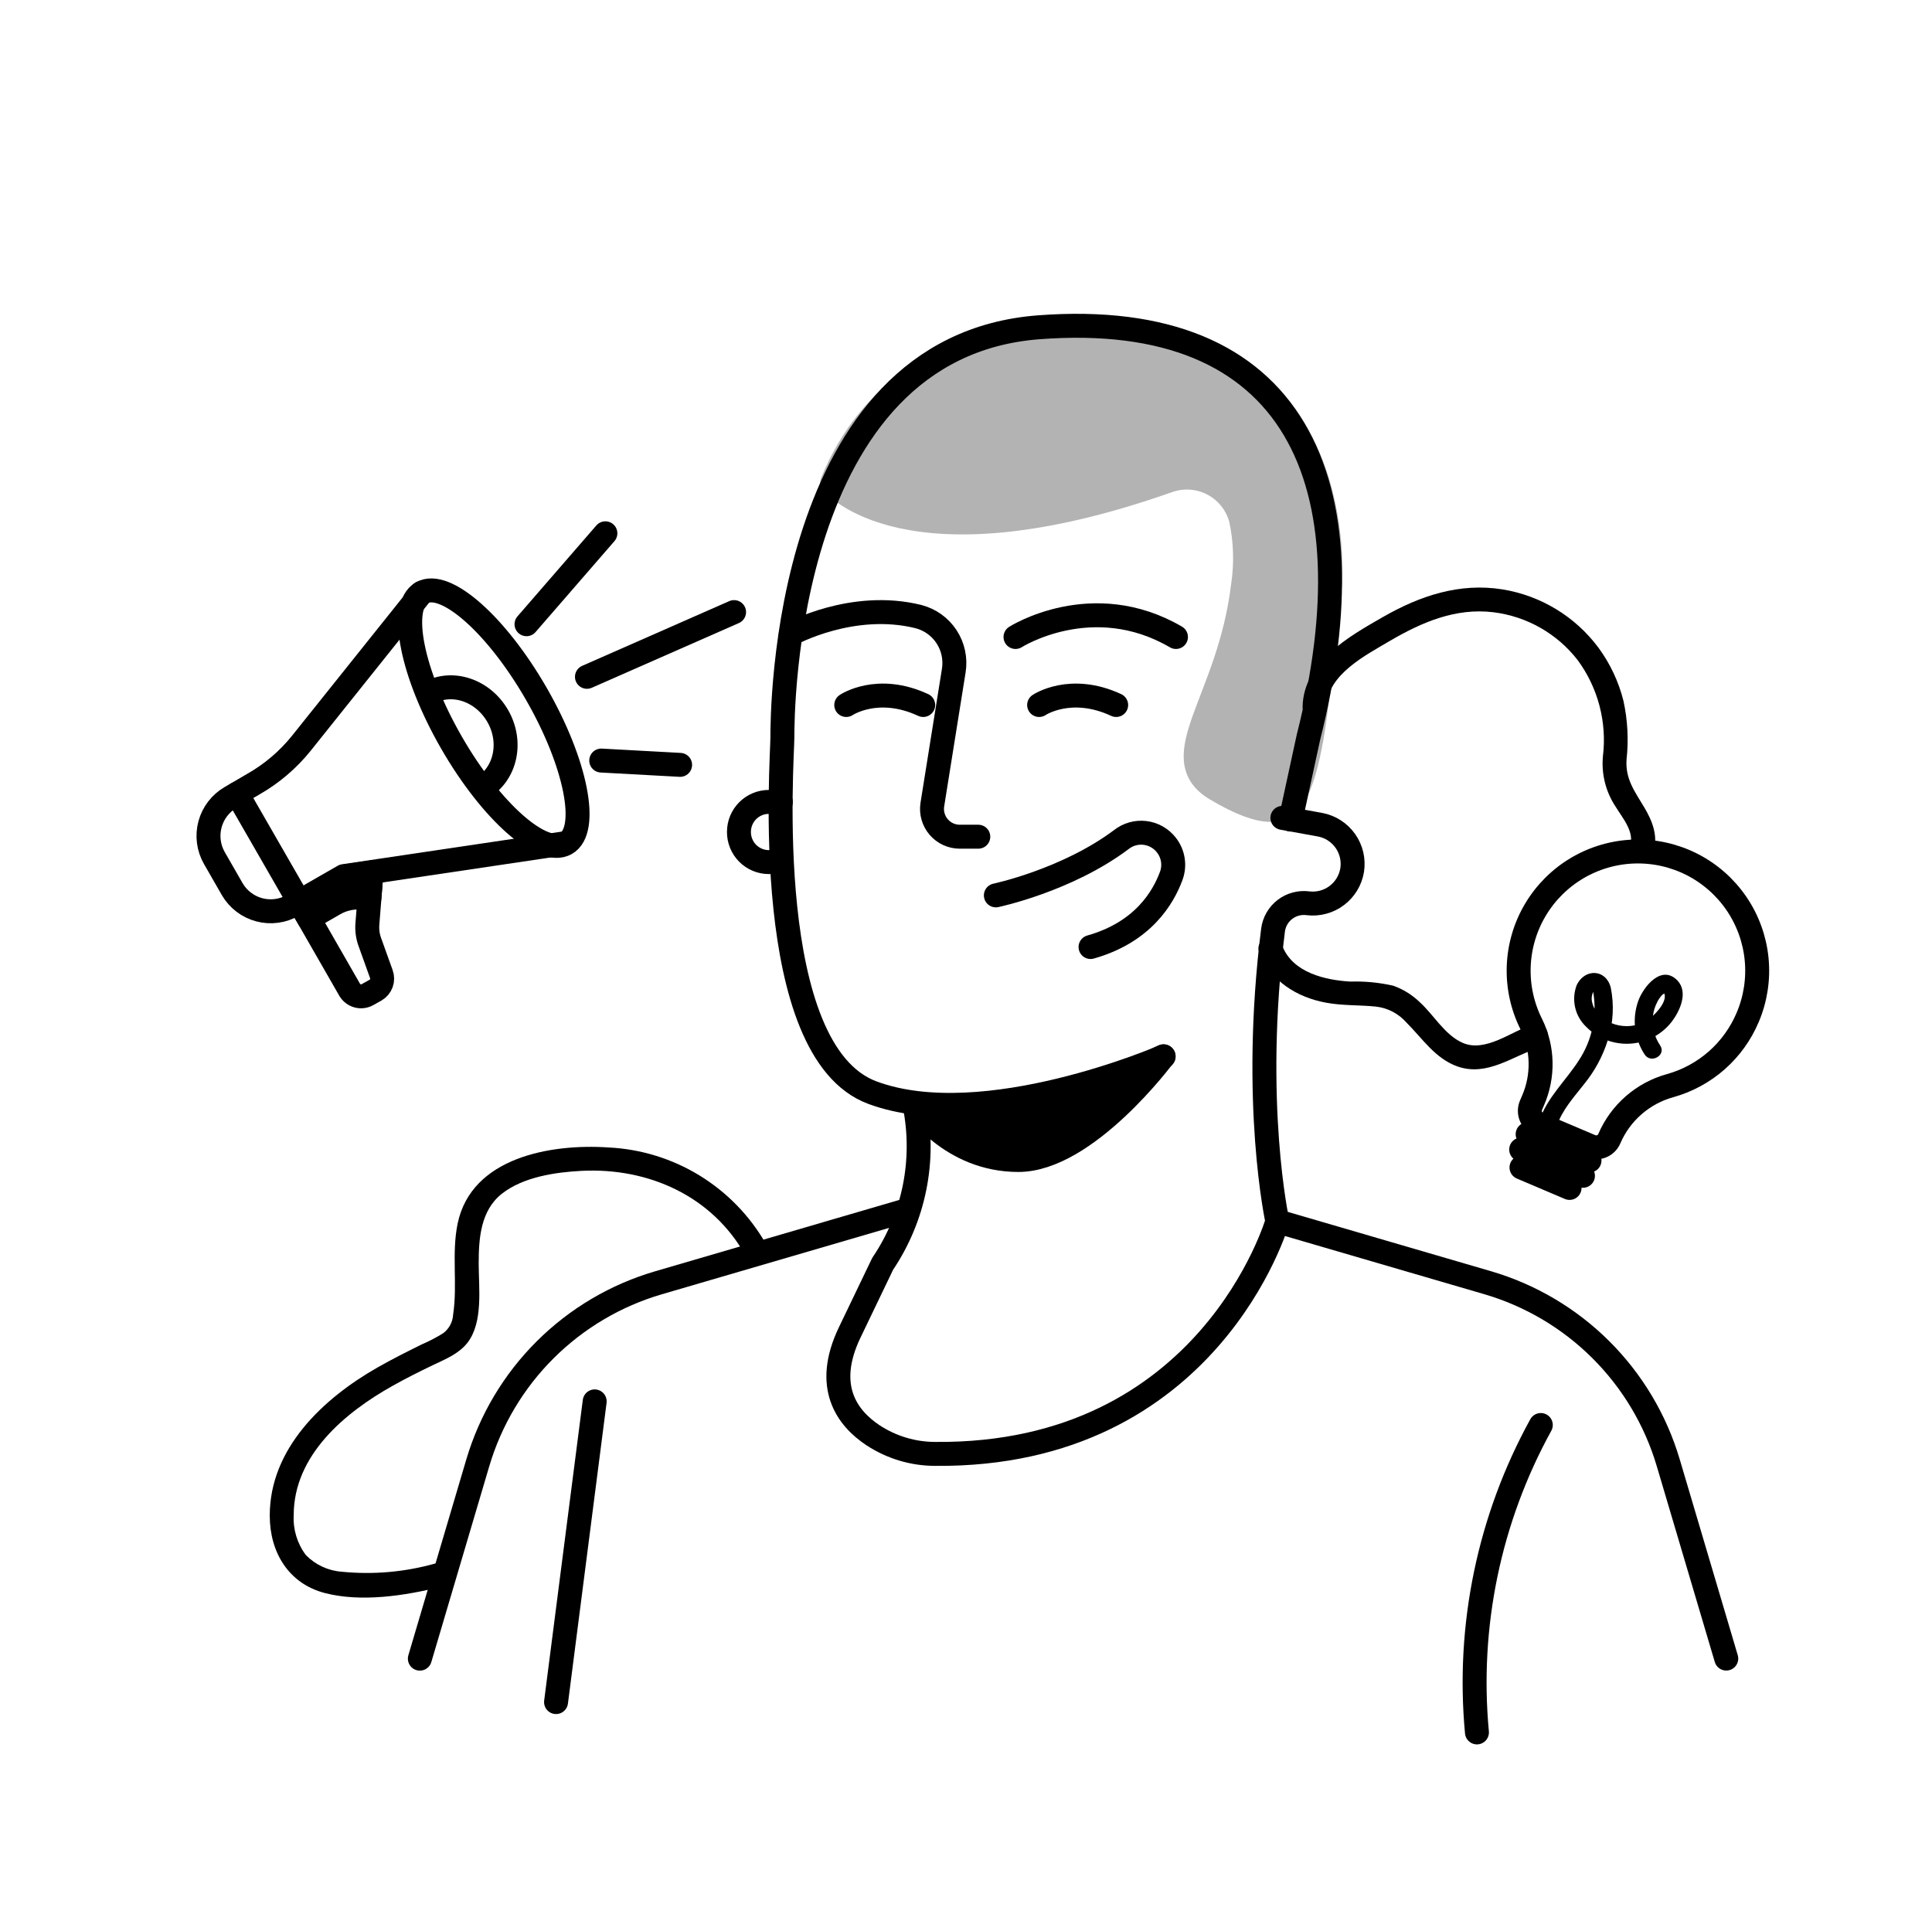
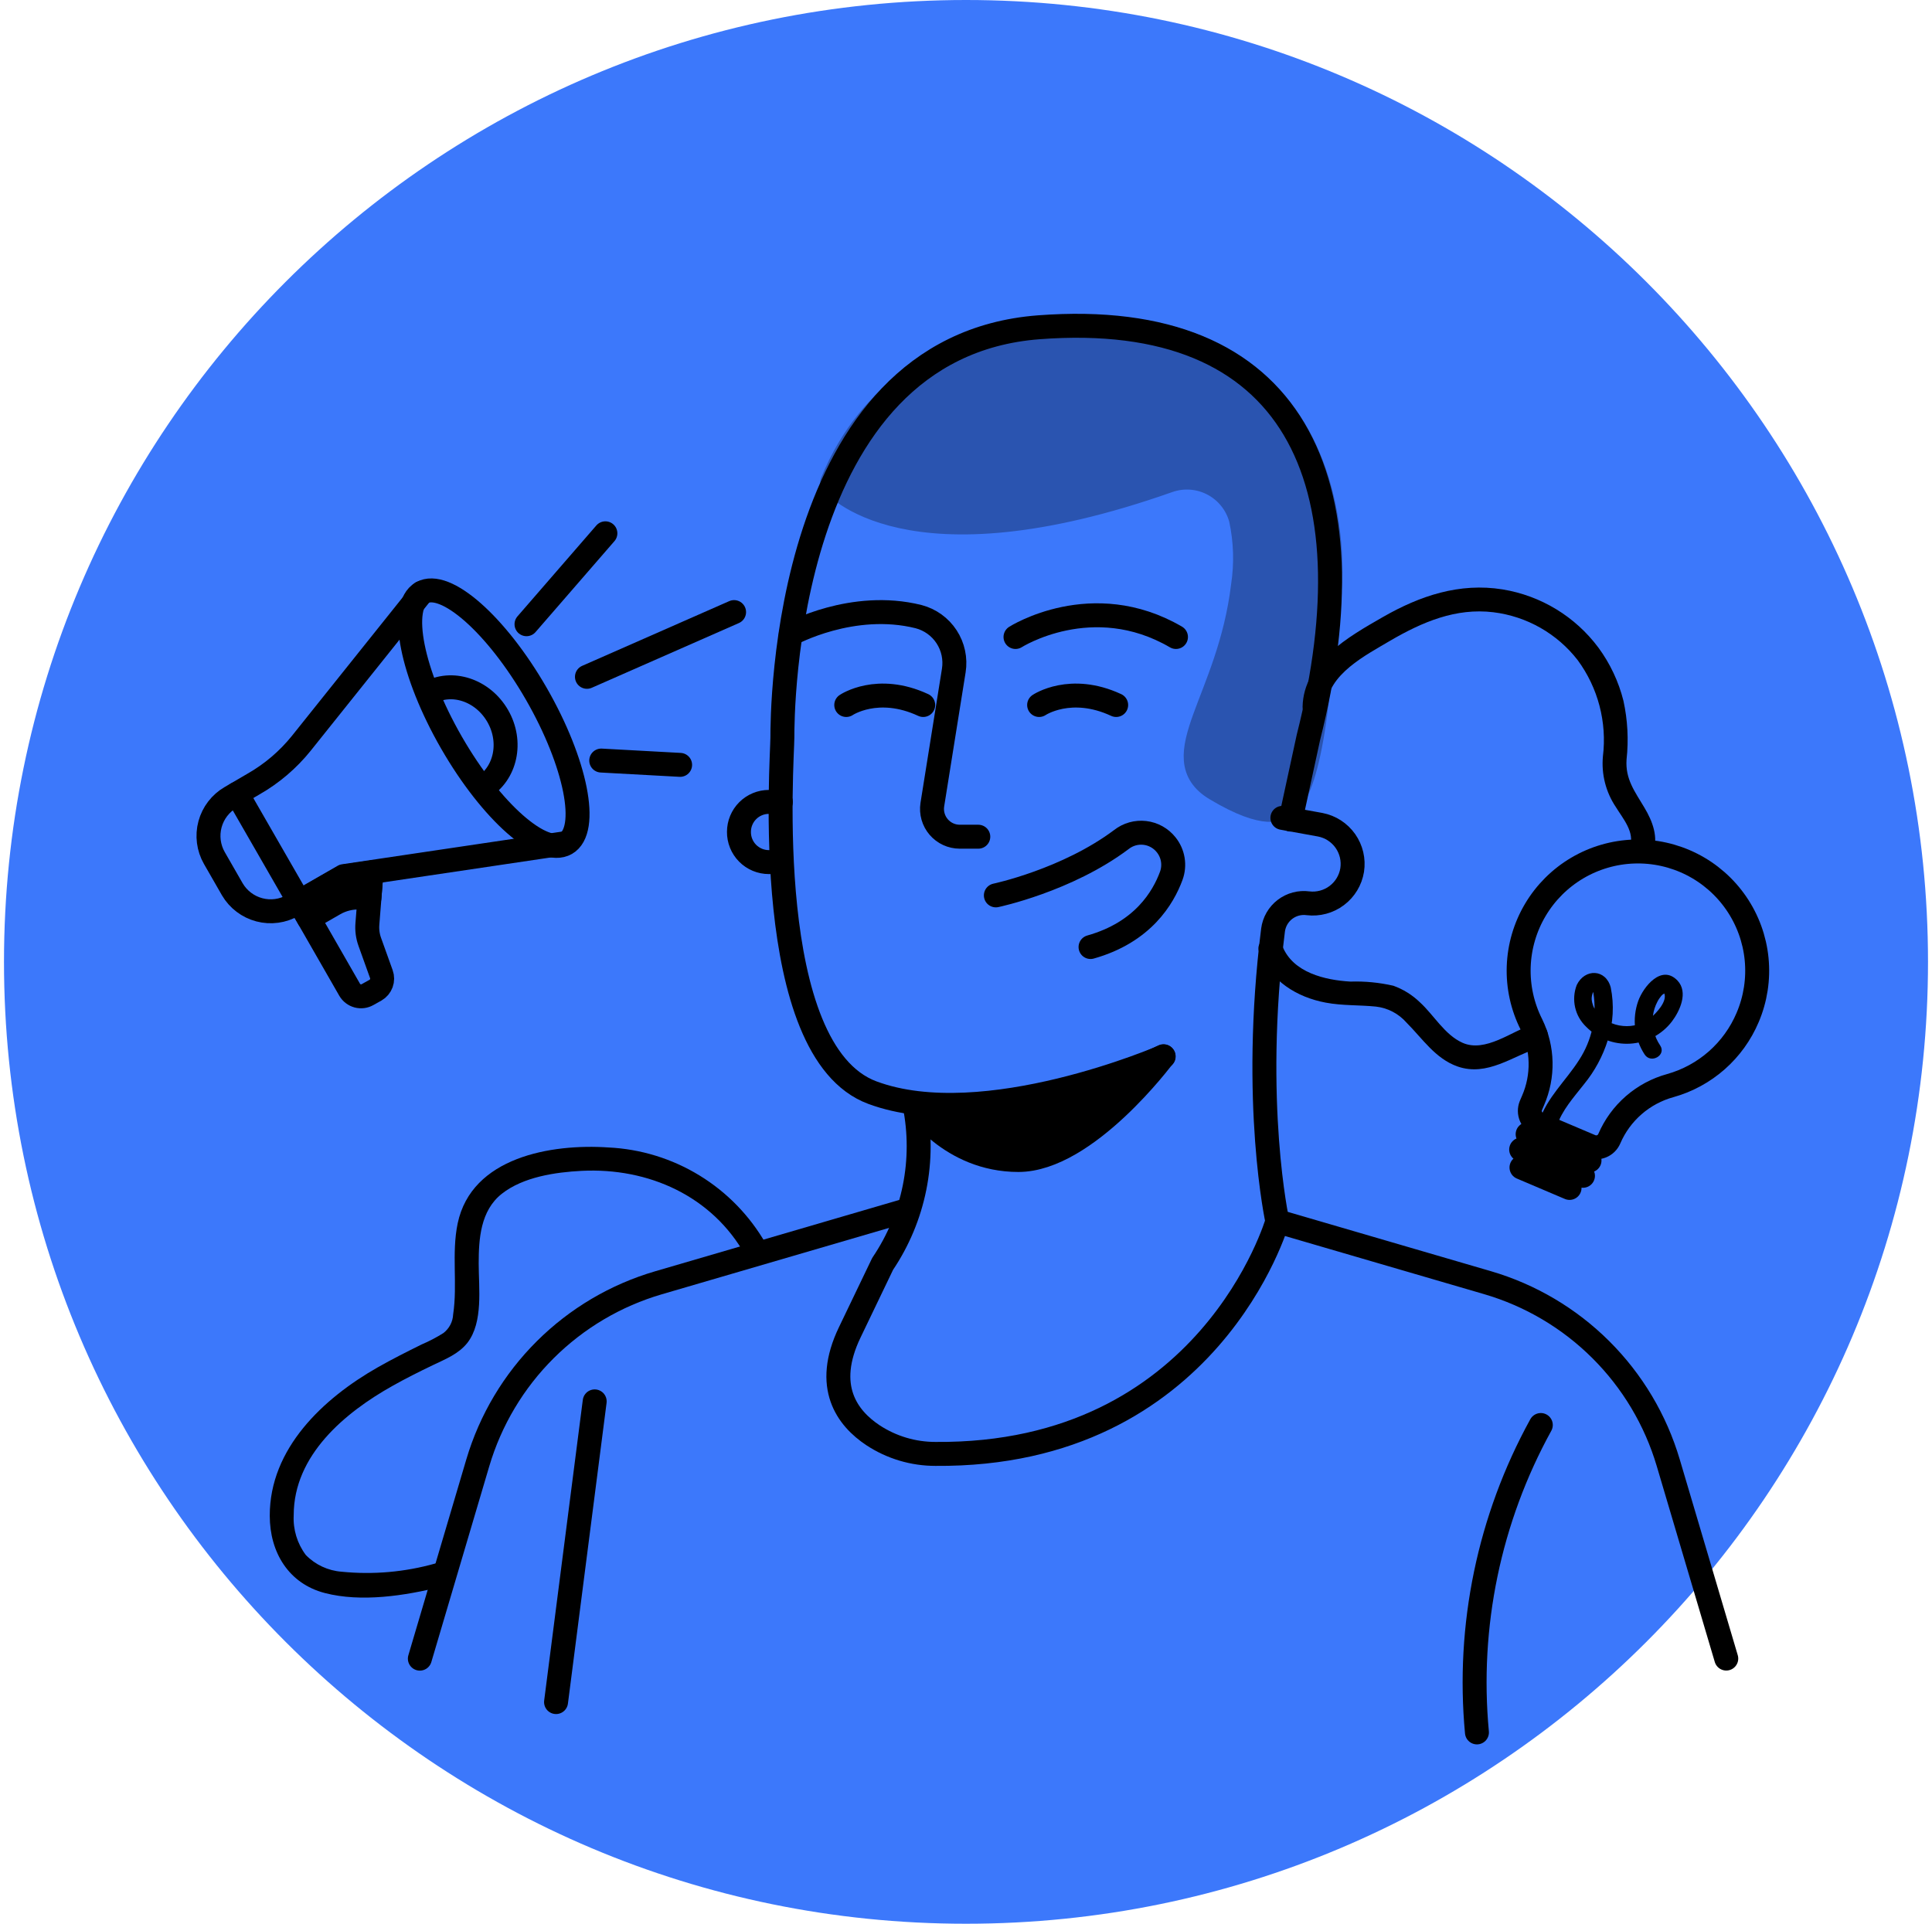
<svg xmlns="http://www.w3.org/2000/svg" width="242" height="241" viewBox="0 0 242 241" fill="none">
-   <circle opacity="0.1" cx="121" cy="120.5" r="120.5" fill="#FAFAFA" />
+   <circle cx="121" cy="120.5" r="120.5" fill="#3C78FB" />
  <path opacity="0.3" d="M104.24 60.43C104.24 60.43 113.36 71.86 146.34 60.23C147.248 59.909 148.213 59.779 149.175 59.848C150.136 59.917 151.072 60.183 151.926 60.631C152.779 61.079 153.531 61.698 154.134 62.45C154.737 63.202 155.178 64.07 155.43 65C156.031 67.767 156.119 70.621 155.69 73.42C153.96 87.74 145.69 94.88 152.27 98.83C158.85 102.78 160.38 101.11 160.38 101.11C160.38 101.11 163.32 102.02 164.95 87.77L166.58 73.52C166.58 73.52 169.21 45.84 143.09 41.58C143.09 41.54 113.9 36.73 104.24 60.43Z" fill="black" stroke="black" stroke-width="3" stroke-linecap="round" stroke-linejoin="round" />
  <path d="M113.49 151.64L82.49 160.7C77.131 162.265 72.251 165.149 68.295 169.089C64.34 173.028 61.436 177.897 59.85 183.25L52.59 207.79" stroke="black" stroke-width="3" stroke-linecap="round" stroke-linejoin="round" />
-   <path d="M160 153C160 153 156.74 138.22 159.46 116.51C159.527 116.002 159.693 115.512 159.949 115.068C160.205 114.625 160.547 114.236 160.954 113.925C161.361 113.614 161.825 113.386 162.321 113.255C162.816 113.123 163.332 113.091 163.84 113.16V113.16C165.12 113.314 166.411 112.966 167.441 112.191C168.471 111.416 169.163 110.273 169.37 109C169.569 107.72 169.264 106.412 168.518 105.352C167.771 104.292 166.643 103.564 165.37 103.32L160.63 102.46" stroke="black" stroke-width="3" stroke-linecap="round" stroke-linejoin="round" />
+   <path d="M160 153C160 153 156.74 138.22 159.46 116.51C159.527 116.002 159.693 115.512 159.949 115.068C160.206 114.625 160.547 114.236 160.954 113.925C161.361 113.614 161.825 113.386 162.321 113.254C162.816 113.123 163.332 113.091 163.84 113.16V113.16C165.12 113.313 166.411 112.966 167.441 112.191C168.472 111.416 169.163 110.273 169.37 109C169.569 107.719 169.264 106.411 168.518 105.352C167.771 104.292 166.643 103.564 165.37 103.32L160.63 102.46" stroke="black" stroke-width="3" stroke-linecap="round" stroke-linejoin="round" />
  <path d="M145.76 132.35C145.76 132.35 123.31 142.1 109.27 136.88C95.23 131.66 98 95.2 98 92.38C98 89.56 98 43.44 130.12 41C162.24 38.56 172 60.31 163.89 92.38L161.66 102.67" stroke="black" stroke-width="3" stroke-linecap="round" stroke-linejoin="round" />
  <path d="M114.56 138.42C114.56 138.42 119.02 145.32 127.56 145.32C136.1 145.32 145.74 132.32 145.74 132.32C136.053 137.027 125.307 139.129 114.56 138.42Z" fill="black" stroke="black" stroke-width="3" stroke-linecap="round" stroke-linejoin="round" />
-   <path d="M114.56 138.42C115.244 141.838 115.243 145.358 114.556 148.776C113.87 152.194 112.511 155.441 110.56 158.33L106.44 166.91C103.16 173.73 106.13 177.67 109.36 179.81C111.68 181.332 114.395 182.142 117.17 182.14C151.53 182.43 160 153 160 153L186.33 160.69C191.687 162.257 196.565 165.142 200.518 169.082C204.471 173.021 207.374 177.889 208.96 183.24L216.23 207.78" stroke="black" stroke-width="3" stroke-linecap="round" stroke-linejoin="round" />
+   <path d="M114.56 138.42C115.244 141.838 115.243 145.358 114.556 148.776C113.87 152.194 112.511 155.441 110.56 158.33L106.44 166.91C103.16 173.73 106.13 177.67 109.36 179.81C111.68 181.332 114.395 182.142 117.17 182.14C151.53 182.43 160 153 160 153L186.33 160.69C191.687 162.257 196.565 165.142 200.518 169.082C204.472 173.021 207.374 177.889 208.96 183.24L216.23 207.78" stroke="black" stroke-width="3" stroke-linecap="round" stroke-linejoin="round" />
  <path d="M99.06 79.43C99.06 79.43 106.78 75.18 115.06 77.25C116.502 77.626 117.753 78.526 118.568 79.774C119.383 81.022 119.705 82.528 119.47 84L116.78 100.82C116.705 101.314 116.738 101.819 116.876 102.3C117.014 102.78 117.254 103.226 117.579 103.605C117.905 103.985 118.308 104.29 118.762 104.5C119.216 104.709 119.71 104.818 120.21 104.82H122.54" stroke="black" stroke-width="3" stroke-linecap="round" stroke-linejoin="round" />
  <path d="M127.2 79.8C127.2 79.8 136.81 73.68 147.3 79.8" stroke="black" stroke-width="3" stroke-linecap="round" stroke-linejoin="round" />
  <path d="M130.16 88.32C130.16 88.32 134.09 85.66 139.81 88.32" stroke="black" stroke-width="3" stroke-linecap="round" stroke-linejoin="round" />
  <path d="M106 88.32C106 88.32 109.92 85.66 115.64 88.32" stroke="black" stroke-width="3" stroke-linecap="round" stroke-linejoin="round" />
-   <path d="M124.74 112.17C124.74 112.17 133.64 110.3 140.47 105.17C141.301 104.518 142.357 104.222 143.406 104.345C144.455 104.469 145.413 105.003 146.07 105.83C146.503 106.368 146.79 107.009 146.902 107.691C147.015 108.372 146.948 109.071 146.71 109.72C145.71 112.44 143.17 116.79 136.6 118.64" stroke="black" stroke-width="3" stroke-linecap="round" stroke-linejoin="round" />
+   <path d="M124.74 112.17C124.74 112.17 133.64 110.3 140.47 105.17C141.301 104.518 142.357 104.222 143.406 104.345C144.455 104.469 145.413 105.003 146.07 105.83C146.503 106.368 146.79 107.009 146.902 107.691C147.014 108.372 146.948 109.071 146.71 109.72C145.71 112.44 143.17 116.79 136.6 118.64" stroke="black" stroke-width="3" stroke-linecap="round" stroke-linejoin="round" />
  <path d="M97.81 100.46H96.31C95.316 100.46 94.362 100.855 93.659 101.558C92.955 102.262 92.56 103.215 92.56 104.21C92.555 104.706 92.648 105.198 92.834 105.657C93.02 106.117 93.296 106.535 93.644 106.888C93.993 107.24 94.408 107.52 94.866 107.711C95.323 107.902 95.814 108 96.31 108H97.81" stroke="black" stroke-width="3" stroke-linecap="round" stroke-linejoin="round" />
  <path d="M193 178.52C186.535 190.265 183.748 203.682 185 217.03" stroke="black" stroke-width="3" stroke-linecap="round" stroke-linejoin="round" />
  <path d="M74.49 175.56L69.65 213.23" stroke="black" stroke-width="3" stroke-linecap="round" stroke-linejoin="round" />
-   <path d="M70.897 105.675C73.832 103.986 72.166 95.586 67.176 86.911C62.186 78.237 55.761 72.573 52.827 74.261C49.892 75.95 51.559 84.35 56.549 93.025C61.539 101.699 67.963 107.363 70.897 105.675Z" stroke="black" stroke-width="3" stroke-linecap="round" stroke-linejoin="round" />
+   <path d="M70.897 105.675C73.832 103.987 72.166 95.586 67.176 86.911C62.185 78.237 55.761 72.573 52.827 74.261C49.892 75.95 51.558 84.35 56.548 93.025C61.539 101.699 67.963 107.363 70.897 105.675Z" stroke="black" stroke-width="3" stroke-linecap="round" stroke-linejoin="round" />
  <path d="M53.64 86.85C56.57 85.16 60.46 86.43 62.34 89.69C64.22 92.95 63.34 96.95 60.42 98.69" stroke="black" stroke-width="3" stroke-linecap="round" stroke-linejoin="round" />
  <path d="M52.82 74.26L37.74 93.12C36.078 95.185 34.043 96.918 31.74 98.23L28.9 99.89C27.623 100.629 26.691 101.843 26.306 103.267C25.922 104.691 26.118 106.21 26.85 107.49L29.1 111.41C29.845 112.681 31.063 113.604 32.487 113.979C33.911 114.354 35.426 114.149 36.7 113.41L43.05 109.76L70.89 105.62" stroke="black" stroke-width="3" stroke-linecap="round" stroke-linejoin="round" />
  <path d="M29.69 99.44L37.49 113L43.8 124C44.019 124.374 44.377 124.647 44.797 124.76C45.216 124.872 45.663 124.815 46.04 124.6L47.04 124.04C47.377 123.845 47.634 123.538 47.768 123.172C47.901 122.807 47.902 122.406 47.77 122.04L46.32 118C46.056 117.271 45.954 116.493 46.02 115.72L46.53 109.3" stroke="black" stroke-width="3" stroke-linecap="round" stroke-linejoin="round" />
  <path d="M38.68 115.07L41.88 113.23C42.861 112.668 43.98 112.394 45.11 112.44L46.27 112.5L46.53 109.29L43.05 109.81L37.49 113L38.68 115.07Z" fill="black" stroke="black" stroke-width="3" stroke-linecap="round" stroke-linejoin="round" />
  <path d="M65.95 78.2L75.83 66.81" stroke="black" stroke-width="3" stroke-linecap="round" stroke-linejoin="round" />
  <path d="M75.31 95.28L85.19 95.82" stroke="black" stroke-width="3" stroke-linecap="round" stroke-linejoin="round" />
  <path d="M73.52 84.79L91.95 76.68" stroke="black" stroke-width="3" stroke-linecap="round" stroke-linejoin="round" />
  <path d="M190.58 146.26L196.6 148.82" stroke="black" stroke-width="3" stroke-linecap="round" stroke-linejoin="round" />
-   <path d="M218.91 127.46C219.893 125.151 220.278 122.631 220.03 120.134C219.782 117.636 218.909 115.241 217.492 113.17C216.074 111.1 214.157 109.419 211.919 108.284C209.68 107.149 207.192 106.597 204.684 106.677C202.175 106.758 199.728 107.469 197.567 108.745C195.406 110.021 193.601 111.821 192.319 113.979C191.037 116.137 190.319 118.582 190.232 121.091C190.145 123.599 190.691 126.089 191.82 128.33C192.543 129.809 192.936 131.427 192.972 133.072C193.008 134.717 192.687 136.351 192.03 137.86L191.76 138.49C191.671 138.71 191.626 138.945 191.628 139.183C191.629 139.42 191.678 139.655 191.771 139.873C191.864 140.091 191.999 140.289 192.169 140.455C192.339 140.621 192.54 140.752 192.76 140.84L199.24 143.59C199.455 143.682 199.687 143.731 199.921 143.734C200.155 143.737 200.388 143.693 200.605 143.606C200.823 143.518 201.021 143.389 201.188 143.225C201.355 143.061 201.489 142.866 201.58 142.65V142.65C202.272 141.039 203.318 139.604 204.641 138.453C205.964 137.302 207.529 136.463 209.22 136C211.373 135.396 213.362 134.315 215.04 132.836C216.718 131.358 218.04 129.52 218.91 127.46V127.46Z" stroke="black" stroke-width="3" stroke-linecap="round" stroke-linejoin="round" />
+   <path d="M218.91 127.46C219.893 125.151 220.278 122.631 220.03 120.134C219.782 117.636 218.909 115.242 217.491 113.171C216.074 111.1 214.157 109.419 211.919 108.284C209.68 107.149 207.192 106.597 204.684 106.677C202.175 106.758 199.727 107.469 197.566 108.745C195.405 110.021 193.601 111.821 192.319 113.979C191.037 116.137 190.319 118.583 190.232 121.091C190.145 123.599 190.691 126.089 191.82 128.33C192.543 129.809 192.936 131.427 192.972 133.072C193.008 134.717 192.687 136.351 192.03 137.86L191.76 138.49C191.671 138.71 191.625 138.945 191.627 139.183C191.629 139.42 191.678 139.655 191.771 139.873C191.864 140.092 191.999 140.289 192.169 140.455C192.339 140.621 192.54 140.752 192.76 140.84L199.24 143.59C199.455 143.682 199.687 143.731 199.921 143.734C200.155 143.737 200.388 143.693 200.605 143.606C200.823 143.519 201.021 143.389 201.188 143.225C201.355 143.061 201.488 142.866 201.58 142.65V142.65C202.272 141.039 203.318 139.604 204.641 138.453C205.964 137.302 207.529 136.463 209.22 136C211.373 135.396 213.362 134.315 215.04 132.836C216.718 131.358 218.04 129.52 218.91 127.46V127.46Z" stroke="black" stroke-width="3" stroke-linecap="round" stroke-linejoin="round" />
  <path d="M191.35 142.09L199.1 145.38" stroke="black" stroke-width="3" stroke-linecap="round" stroke-linejoin="round" />
  <path d="M190.54 144.01L198.28 147.3" stroke="black" stroke-width="3" stroke-linecap="round" stroke-linejoin="round" />
-   <path d="M195 141.07C195.66 139.07 197.12 137.48 198.4 135.84C199.749 134.197 200.768 132.309 201.4 130.28C202.078 128.156 202.201 125.895 201.76 123.71C201.15 121.38 198.51 121.3 197.5 123.4C197.157 124.29 197.086 125.263 197.296 126.194C197.506 127.125 197.988 127.973 198.68 128.63C199.395 129.357 200.258 129.922 201.211 130.287C202.163 130.652 203.182 130.809 204.2 130.746C205.218 130.684 206.211 130.404 207.112 129.925C208.012 129.446 208.799 128.779 209.42 127.97C210.42 126.65 211.5 124.31 210.12 122.84C208.12 120.76 205.85 123.62 205.21 125.38C204.814 126.487 204.68 127.671 204.818 128.839C204.957 130.007 205.365 131.126 206.01 132.11C206.81 133.31 208.76 132.18 207.95 130.97C207.205 129.874 206.885 128.545 207.05 127.23C207.128 126.632 207.31 126.053 207.59 125.52C207.724 125.246 207.892 124.991 208.09 124.76C208.193 124.633 208.323 124.53 208.47 124.46C208.67 124.46 208.47 124.33 208.47 124.46C208.85 125.46 207.47 126.91 206.82 127.46C206.334 127.86 205.774 128.161 205.172 128.344C204.569 128.528 203.937 128.591 203.31 128.53C202.654 128.477 202.017 128.288 201.438 127.974C200.86 127.661 200.353 127.23 199.95 126.71C199.616 126.265 199.415 125.734 199.37 125.18C199.364 124.931 199.405 124.684 199.49 124.45C199.49 124.39 199.71 124.01 199.57 124.12C199.48 124.05 199.46 124.06 199.51 124.12C199.551 124.216 199.578 124.317 199.59 124.42C200.049 127.34 199.407 130.326 197.79 132.8C196.13 135.41 193.79 137.46 192.79 140.47C192.33 141.85 194.51 142.47 194.96 141.07H195Z" fill="black" />
-   <path d="M95.93 155.81C93.92 152.305 91.06 149.363 87.614 147.255C84.167 145.148 80.245 143.942 76.21 143.75C69.04 143.26 59.08 144.97 57.33 153.25C56.54 157.02 57.33 160.89 56.76 164.67C56.738 165.124 56.618 165.567 56.407 165.97C56.197 166.372 55.901 166.724 55.54 167C54.67 167.549 53.757 168.027 52.81 168.43C50.95 169.35 49.1 170.28 47.29 171.31C40.5 175.18 33.77 181.45 33.79 189.89C33.79 194.45 36.14 198.39 40.69 199.57C45.24 200.75 50.69 199.92 55.31 198.77C57.18 198.29 56.39 195.4 54.52 195.87C50.712 196.944 46.737 197.293 42.8 196.9C41.099 196.774 39.502 196.03 38.31 194.81C37.231 193.374 36.693 191.603 36.79 189.81C36.79 182.3 43.2 176.96 49.18 173.61C50.8 172.7 52.47 171.86 54.18 171.04C55.89 170.22 57.45 169.61 58.55 168.22C60.55 165.63 59.96 161.37 59.96 158.29C59.96 155.21 60.18 151.66 62.86 149.55C65.54 147.44 69.55 146.85 72.86 146.68C81.22 146.26 89.21 149.83 93.37 157.28C93.57 157.625 93.899 157.876 94.284 157.978C94.67 158.08 95.08 158.025 95.425 157.825C95.77 157.625 96.021 157.296 96.123 156.91C96.225 156.525 96.17 156.115 95.97 155.77L95.93 155.81Z" fill="black" />
-   <path d="M166.16 88.56C166.25 84.47 171.16 82.04 174.16 80.25C178.16 77.92 182.36 76.13 187.06 76.7C189.129 76.954 191.127 77.614 192.94 78.644C194.752 79.674 196.343 81.052 197.62 82.7C200.171 86.167 201.301 90.477 200.78 94.75C200.572 96.986 201.141 99.225 202.39 101.09C203.29 102.56 204.81 104.27 204.15 106.09C203.49 107.91 206.4 108.69 207.05 106.88C207.77 104.88 207 102.88 205.96 101.15C204.77 99.15 203.57 97.6 203.74 95.15C204.01 92.692 203.879 90.206 203.35 87.79C202.747 85.391 201.684 83.133 200.22 81.14C197.318 77.242 193.015 74.625 188.22 73.84C182.81 72.97 177.86 74.64 173.22 77.3C168.93 79.76 163.28 82.93 163.16 88.54C163.16 90.47 166.16 90.47 166.16 88.54V88.56Z" fill="black" />
-   <path d="M192.05 128.3C189.39 129.17 186.05 131.92 183.18 130.63C180.95 129.63 179.6 127.15 177.84 125.55C176.895 124.637 175.767 123.934 174.53 123.49C172.763 123.086 170.952 122.911 169.14 122.97C165.97 122.78 161.97 121.86 160.64 118.55C159.92 116.78 157.02 117.55 157.74 119.35C159.17 122.88 162.41 124.93 166.08 125.61C168.16 126 170.24 125.89 172.33 126.1C173.814 126.265 175.184 126.979 176.17 128.1C178.17 130.1 179.78 132.62 182.56 133.6C186.29 134.91 189.48 132.3 192.85 131.2C194.68 130.6 193.9 127.7 192.05 128.3Z" fill="black" />
+   <path d="M195 141.07C195.66 139.07 197.12 137.48 198.4 135.84C199.749 134.197 200.767 132.309 201.4 130.28C202.077 128.156 202.201 125.895 201.76 123.71C201.15 121.38 198.51 121.3 197.5 123.4C197.157 124.29 197.086 125.263 197.296 126.194C197.506 127.125 197.988 127.973 198.68 128.63C199.395 129.357 200.258 129.922 201.21 130.287C202.163 130.652 203.182 130.809 204.2 130.746C205.218 130.684 206.211 130.404 207.111 129.925C208.012 129.446 208.799 128.779 209.42 127.97C210.42 126.65 211.5 124.31 210.12 122.84C208.12 120.76 205.85 123.62 205.21 125.38C204.814 126.487 204.679 127.671 204.818 128.839C204.957 130.007 205.365 131.126 206.01 132.11C206.81 133.31 208.76 132.18 207.95 130.97C207.204 129.874 206.884 128.545 207.05 127.23C207.128 126.632 207.31 126.053 207.59 125.52C207.724 125.246 207.892 124.991 208.09 124.76C208.193 124.633 208.323 124.53 208.47 124.46C208.67 124.46 208.47 124.33 208.47 124.46C208.85 125.46 207.47 126.91 206.82 127.46C206.334 127.86 205.774 128.161 205.171 128.344C204.569 128.528 203.937 128.591 203.31 128.53C202.654 128.477 202.017 128.288 201.438 127.974C200.859 127.661 200.353 127.23 199.95 126.71C199.616 126.265 199.415 125.734 199.37 125.18C199.364 124.931 199.405 124.684 199.49 124.45C199.49 124.39 199.71 124.01 199.57 124.12C199.48 124.05 199.46 124.06 199.51 124.12C199.551 124.216 199.577 124.317 199.59 124.42C200.049 127.34 199.407 130.326 197.79 132.8C196.13 135.41 193.79 137.46 192.79 140.47C192.33 141.85 194.51 142.47 194.96 141.07H195Z" fill="black" />
+   <path d="M95.93 155.81C93.921 152.305 91.061 149.363 87.614 147.255C84.167 145.148 80.246 143.942 76.21 143.75C69.04 143.26 59.08 144.97 57.33 153.25C56.54 157.02 57.33 160.89 56.76 164.67C56.739 165.124 56.618 165.567 56.408 165.97C56.197 166.372 55.901 166.724 55.54 167C54.67 167.549 53.757 168.028 52.81 168.43C50.95 169.35 49.1 170.28 47.29 171.31C40.5 175.18 33.77 181.45 33.79 189.89C33.79 194.45 36.14 198.39 40.69 199.57C45.24 200.75 50.69 199.92 55.31 198.77C57.18 198.29 56.39 195.4 54.52 195.87C50.712 196.944 46.737 197.293 42.8 196.9C41.099 196.774 39.502 196.031 38.31 194.81C37.231 193.374 36.693 191.604 36.79 189.81C36.79 182.3 43.2 176.96 49.18 173.61C50.8 172.7 52.47 171.86 54.18 171.04C55.89 170.22 57.45 169.61 58.55 168.22C60.55 165.63 59.96 161.37 59.96 158.29C59.96 155.21 60.18 151.66 62.86 149.55C65.54 147.44 69.55 146.85 72.86 146.68C81.22 146.26 89.21 149.83 93.37 157.28C93.57 157.625 93.899 157.876 94.285 157.978C94.67 158.08 95.08 158.025 95.425 157.825C95.77 157.625 96.021 157.296 96.123 156.91C96.225 156.525 96.17 156.115 95.97 155.77L95.93 155.81Z" fill="black" />
+   <path d="M166.16 88.56C166.25 84.47 171.16 82.04 174.16 80.25C178.16 77.92 182.36 76.13 187.06 76.7C189.129 76.954 191.128 77.614 192.94 78.644C194.753 79.674 196.343 81.052 197.62 82.7C200.171 86.167 201.302 90.478 200.78 94.75C200.572 96.986 201.141 99.225 202.39 101.09C203.29 102.56 204.81 104.27 204.15 106.09C203.49 107.91 206.4 108.69 207.05 106.88C207.77 104.88 207 102.88 205.96 101.15C204.77 99.15 203.57 97.6 203.74 95.15C204.011 92.692 203.879 90.206 203.35 87.79C202.748 85.391 201.685 83.133 200.22 81.14C197.319 77.242 193.016 74.625 188.22 73.84C182.81 72.97 177.86 74.64 173.22 77.3C168.93 79.76 163.28 82.93 163.16 88.54C163.16 90.47 166.16 90.47 166.16 88.54V88.56Z" fill="black" />
+   <path d="M192.05 128.3C189.39 129.17 186.05 131.92 183.18 130.63C180.95 129.63 179.6 127.15 177.84 125.55C176.895 124.637 175.767 123.934 174.53 123.49C172.763 123.086 170.952 122.911 169.14 122.97C165.97 122.78 161.97 121.86 160.64 118.55C159.92 116.78 157.02 117.55 157.74 119.35C159.17 122.88 162.41 124.93 166.08 125.61C168.16 126 170.24 125.89 172.33 126.1C173.815 126.265 175.184 126.979 176.17 128.1C178.17 130.1 179.78 132.62 182.56 133.6C186.29 134.91 189.48 132.3 192.85 131.2C194.68 130.6 193.9 127.7 192.05 128.3Z" fill="black" />
</svg>
